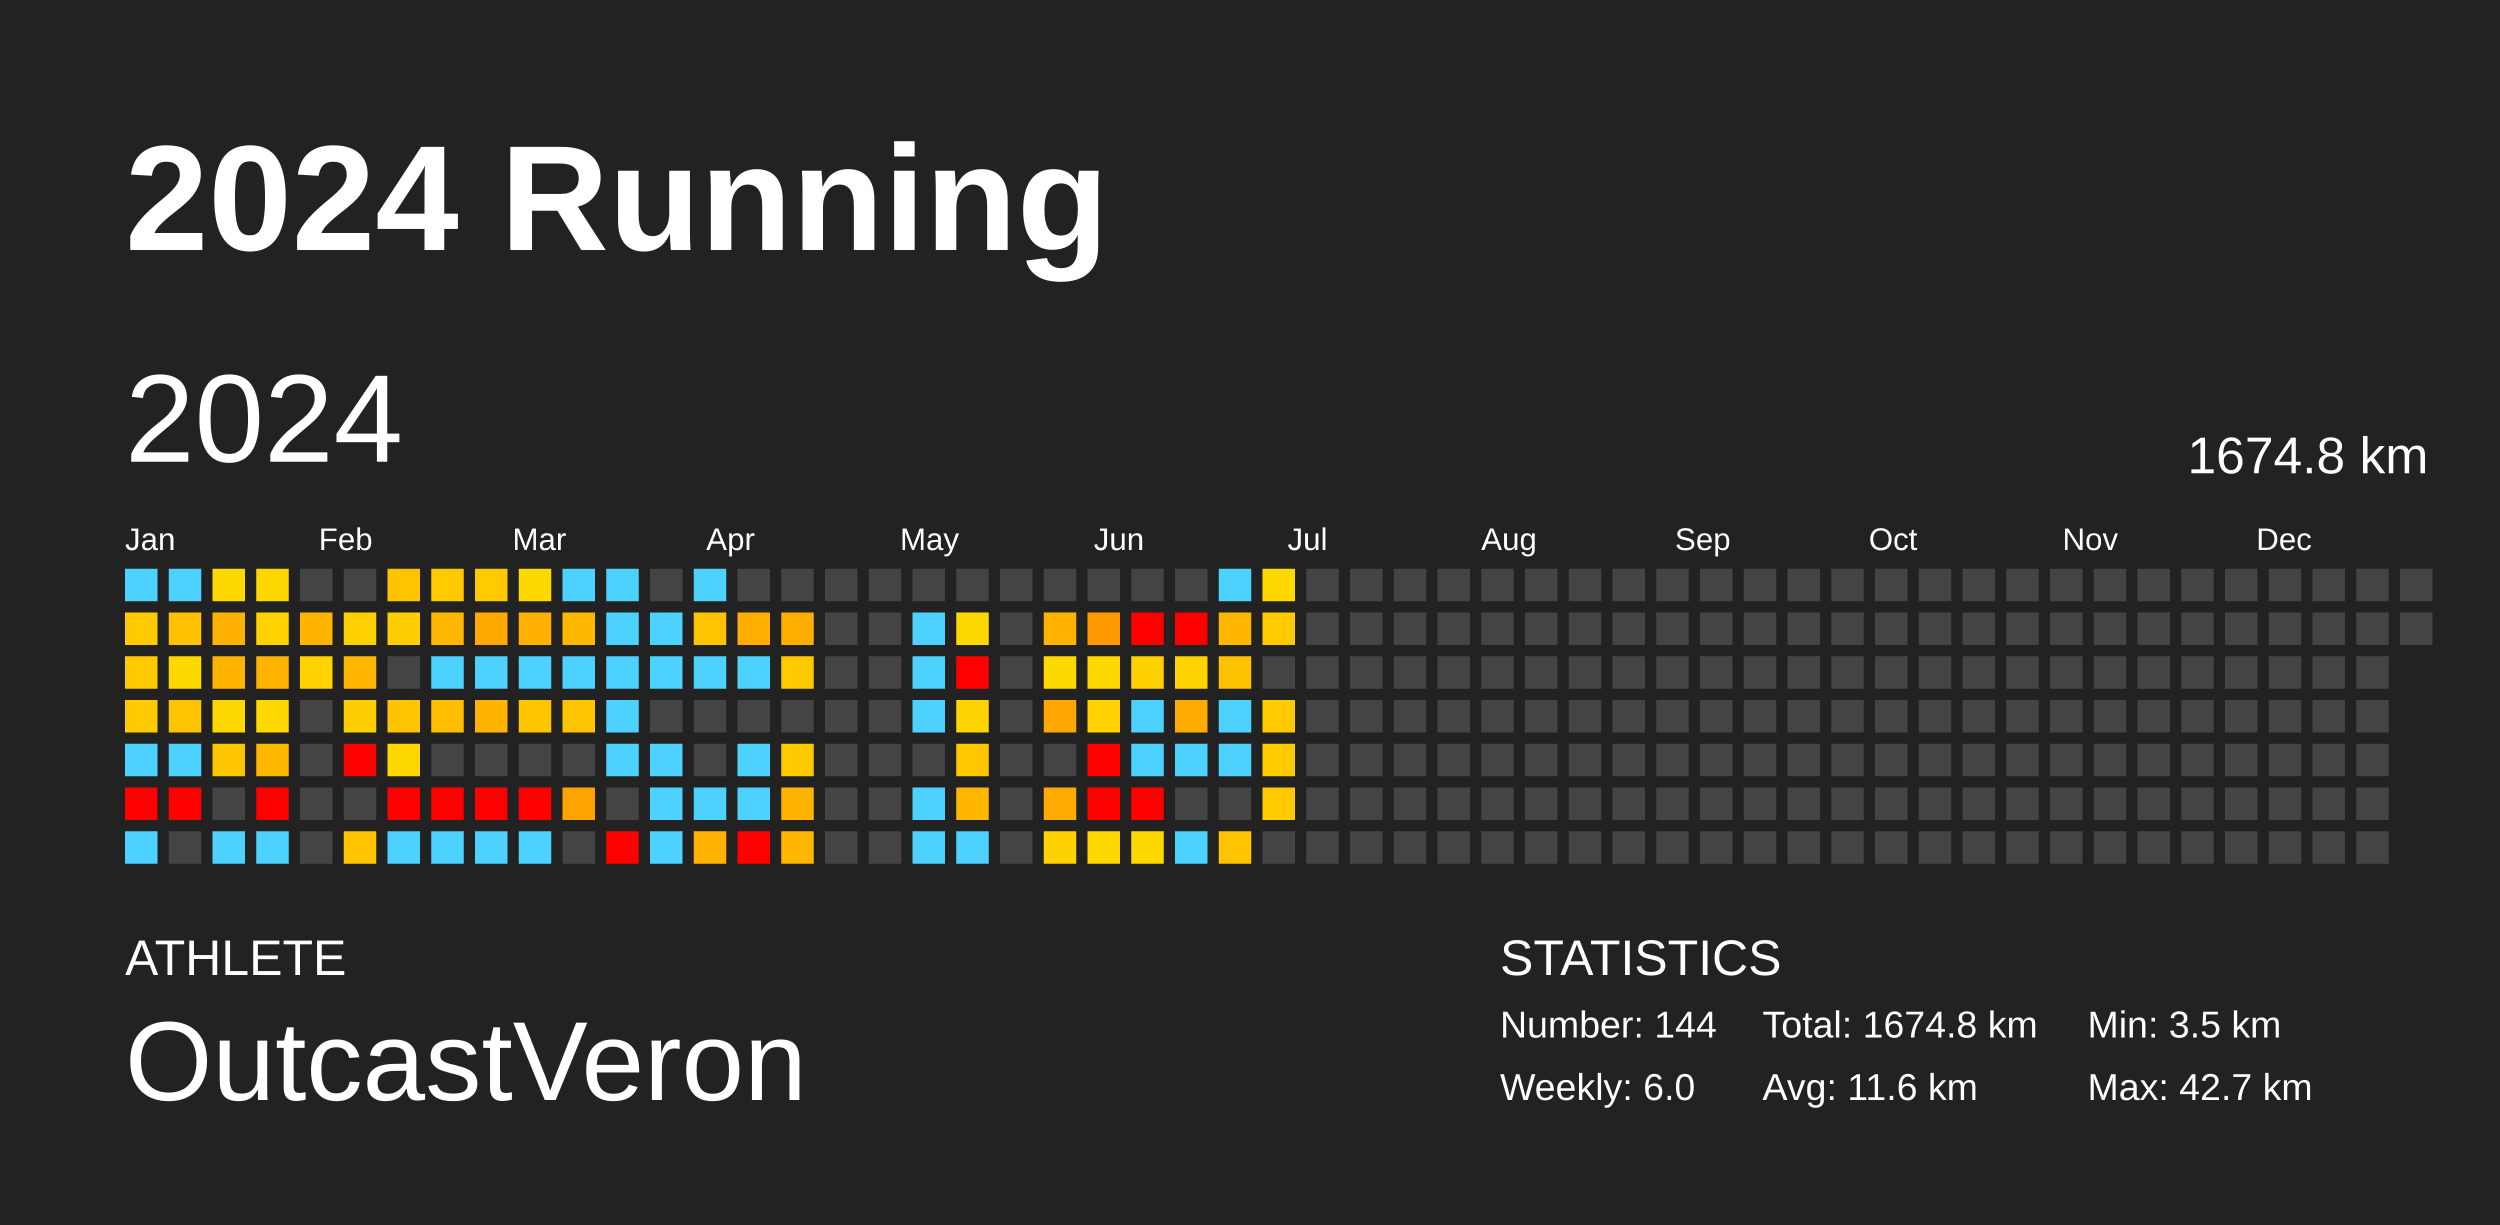
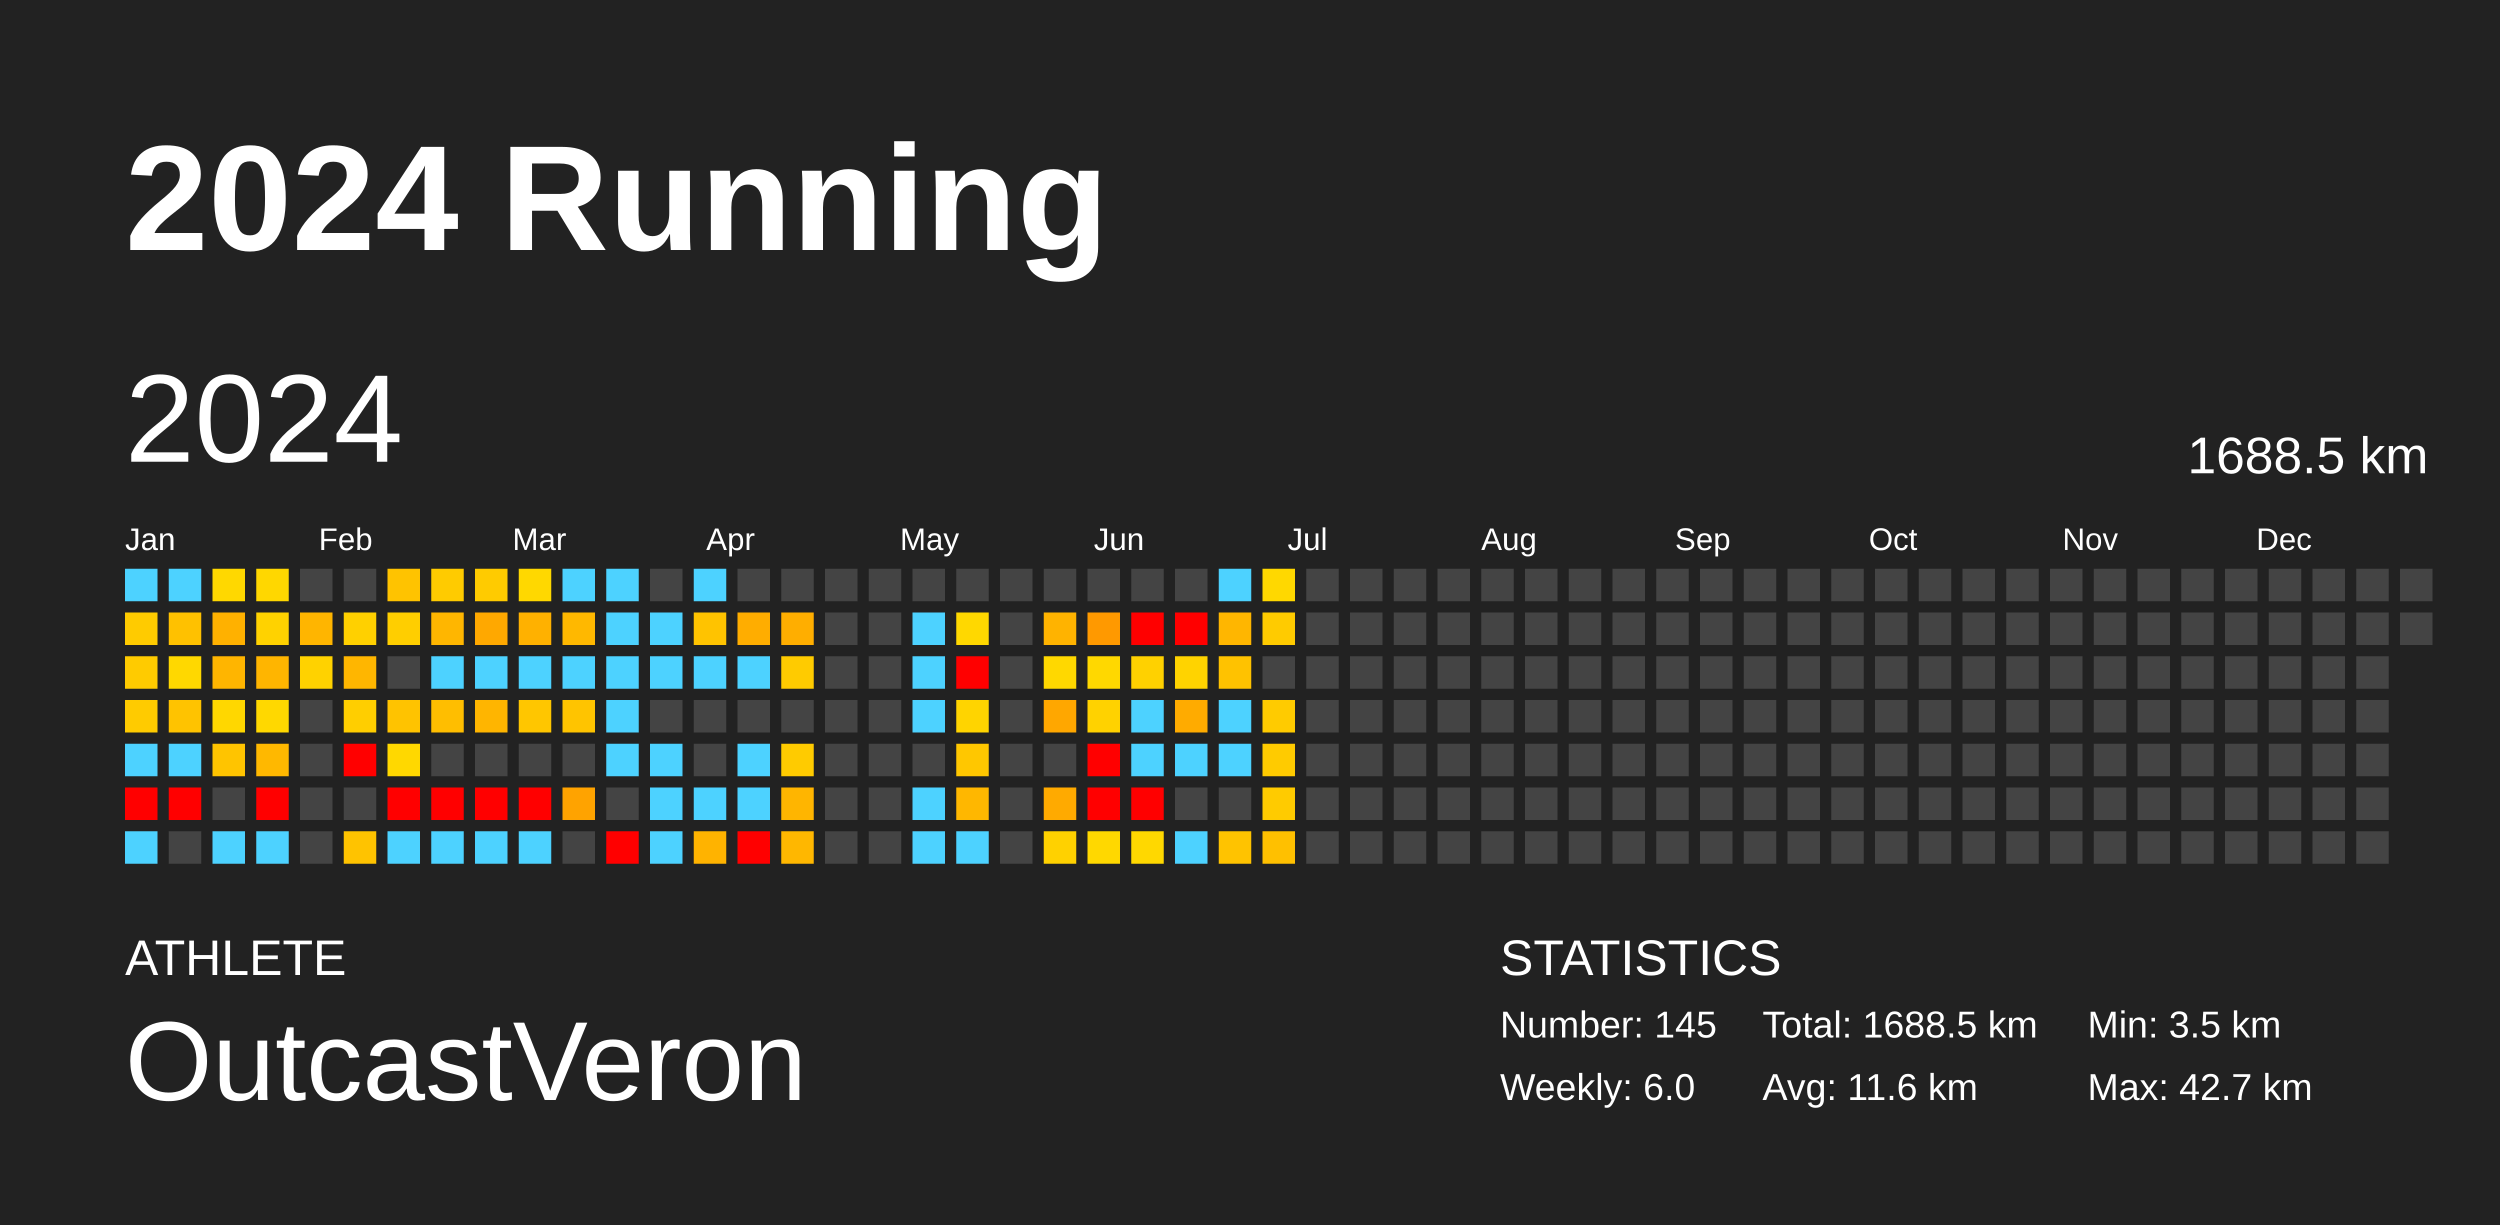
<svg xmlns="http://www.w3.org/2000/svg" baseProfile="full" height="98mm" version="1.1" viewBox="0,0,200,98" width="200mm">
  <defs />
  <rect fill="#222222" height="98" width="200" x="0" y="0" />
  <text fill="#FFFFFF" style="font-size:12px; font-family:Arial; font-weight:bold;" x="10" y="20">2024 Running</text>
  <text fill="#FFFFFF" style="font-size:4px; font-family:Arial" x="10" y="78">ATHLETE</text>
  <text fill="#FFFFFF" style="font-size:9px; font-family:Arial" x="10" y="88">OutcastVeron</text>
  <text fill="#FFFFFF" style="font-size:4px; font-family:Arial" x="120" y="78">STATISTICS</text>
-   <text fill="#FFFFFF" style="font-size:3px; font-family:Arial" x="120" y="83">Number: 144</text>
+   <text fill="#FFFFFF" style="font-size:3px; font-family:Arial" x="120" y="83">Number: 145</text>
  <text fill="#FFFFFF" style="font-size:3px; font-family:Arial" x="120" y="88">Weekly: 6.0</text>
-   <text fill="#FFFFFF" style="font-size:3px; font-family:Arial" x="141" y="83">Total: 1674.8 km</text>
+   <text fill="#FFFFFF" style="font-size:3px; font-family:Arial" x="141" y="83">Total: 1688.5 km</text>
  <text fill="#FFFFFF" style="font-size:3px; font-family:Arial" x="141" y="88">Avg: 11.6 km</text>
  <text fill="#FFFFFF" style="font-size:3px; font-family:Arial" x="167" y="83">Min: 3.5 km</text>
  <text fill="#FFFFFF" style="font-size:3px; font-family:Arial" x="167" y="88">Max: 42.7 km</text>
  <text dominant-baseline="hanging" fill="#FFFFFF" style="font-size:10.0px; font-family:Arial;" x="10" y="30">2024</text>
-   <text dominant-baseline="hanging" fill="#FFFFFF" style="font-size:4.125px; font-family:Arial;" x="175" y="35">1674.8 km</text>
+   <text dominant-baseline="hanging" fill="#FFFFFF" style="font-size:4.125px; font-family:Arial;" x="175" y="35">1688.5 km</text>
  <text fill="#FFFFFF" style="font-size:2.5px; font-family:Arial" x="10.0" y="44">Jan</text>
  <text fill="#FFFFFF" style="font-size:2.5px; font-family:Arial" x="25.5" y="44">Feb</text>
  <text fill="#FFFFFF" style="font-size:2.5px; font-family:Arial" x="41.0" y="44">Mar</text>
  <text fill="#FFFFFF" style="font-size:2.5px; font-family:Arial" x="56.5" y="44">Apr</text>
  <text fill="#FFFFFF" style="font-size:2.5px; font-family:Arial" x="72.0" y="44">May</text>
  <text fill="#FFFFFF" style="font-size:2.5px; font-family:Arial" x="87.5" y="44">Jun</text>
  <text fill="#FFFFFF" style="font-size:2.5px; font-family:Arial" x="103.0" y="44">Jul</text>
  <text fill="#FFFFFF" style="font-size:2.5px; font-family:Arial" x="118.5" y="44">Aug</text>
  <text fill="#FFFFFF" style="font-size:2.5px; font-family:Arial" x="134.0" y="44">Sep</text>
  <text fill="#FFFFFF" style="font-size:2.5px; font-family:Arial" x="149.5" y="44">Oct</text>
  <text fill="#FFFFFF" style="font-size:2.5px; font-family:Arial" x="165.0" y="44">Nov</text>
  <text fill="#FFFFFF" style="font-size:2.5px; font-family:Arial" x="180.5" y="44">Dec</text>
  <rect fill="#4dd2ff" height="2.6" width="2.6" x="10.0" y="45.5" />
  <rect fill="#ffcb00" height="2.6" width="2.6" x="10.0" y="49.0" />
  <rect fill="#ffcb00" height="2.6" width="2.6" x="10.0" y="52.5" />
  <rect fill="#ffcb00" height="2.6" width="2.6" x="10.0" y="56.0" />
  <rect fill="#4dd2ff" height="2.6" width="2.6" x="10.0" y="59.5" />
  <rect fill="red" height="2.6" width="2.6" x="10.0" y="63.0" />
  <rect fill="#4dd2ff" height="2.6" width="2.6" x="10.0" y="66.5" />
  <rect fill="#4dd2ff" height="2.6" width="2.6" x="13.5" y="45.5" />
  <rect fill="#ffc100" height="2.6" width="2.6" x="13.5" y="49.0" />
  <rect fill="#ffd800" height="2.6" width="2.6" x="13.5" y="52.5" />
  <rect fill="#ffc300" height="2.6" width="2.6" x="13.5" y="56.0" />
  <rect fill="#4dd2ff" height="2.6" width="2.6" x="13.5" y="59.5" />
  <rect fill="red" height="2.6" width="2.6" x="13.5" y="63.0" />
  <rect fill="#444444" height="2.6" width="2.6" x="13.5" y="66.5" />
  <rect fill="#ffd800" height="2.6" width="2.6" x="17.0" y="45.5" />
  <rect fill="#ffb100" height="2.6" width="2.6" x="17.0" y="49.0" />
  <rect fill="#ffb500" height="2.6" width="2.6" x="17.0" y="52.5" />
  <rect fill="#ffd700" height="2.6" width="2.6" x="17.0" y="56.0" />
  <rect fill="#ffc400" height="2.6" width="2.6" x="17.0" y="59.5" />
  <rect fill="#444444" height="2.6" width="2.6" x="17.0" y="63.0" />
  <rect fill="#4dd2ff" height="2.6" width="2.6" x="17.0" y="66.5" />
  <rect fill="#ffd700" height="2.6" width="2.6" x="20.5" y="45.5" />
  <rect fill="#ffd200" height="2.6" width="2.6" x="20.5" y="49.0" />
  <rect fill="#ffb500" height="2.6" width="2.6" x="20.5" y="52.5" />
  <rect fill="#ffd800" height="2.6" width="2.6" x="20.5" y="56.0" />
  <rect fill="#ffb800" height="2.6" width="2.6" x="20.5" y="59.5" />
  <rect fill="red" height="2.6" width="2.6" x="20.5" y="63.0" />
  <rect fill="#4dd2ff" height="2.6" width="2.6" x="20.5" y="66.5" />
  <rect fill="#444444" height="2.6" width="2.6" x="24.0" y="45.5" />
  <rect fill="#ffb500" height="2.6" width="2.6" x="24.0" y="49.0" />
  <rect fill="#ffd200" height="2.6" width="2.6" x="24.0" y="52.5" />
  <rect fill="#444444" height="2.6" width="2.6" x="24.0" y="56.0" />
  <rect fill="#444444" height="2.6" width="2.6" x="24.0" y="59.5" />
  <rect fill="#444444" height="2.6" width="2.6" x="24.0" y="63.0" />
  <rect fill="#444444" height="2.6" width="2.6" x="24.0" y="66.5" />
  <rect fill="#444444" height="2.6" width="2.6" x="27.5" y="45.5" />
  <rect fill="#ffd000" height="2.6" width="2.6" x="27.5" y="49.0" />
  <rect fill="#ffb600" height="2.6" width="2.6" x="27.5" y="52.5" />
  <rect fill="#ffce00" height="2.6" width="2.6" x="27.5" y="56.0" />
  <rect fill="red" height="2.6" width="2.6" x="27.5" y="59.5" />
  <rect fill="#444444" height="2.6" width="2.6" x="27.5" y="63.0" />
  <rect fill="#ffc300" height="2.6" width="2.6" x="27.5" y="66.5" />
  <rect fill="#ffc300" height="2.6" width="2.6" x="31.0" y="45.5" />
  <rect fill="#ffce00" height="2.6" width="2.6" x="31.0" y="49.0" />
  <rect fill="#444444" height="2.6" width="2.6" x="31.0" y="52.5" />
  <rect fill="#ffc300" height="2.6" width="2.6" x="31.0" y="56.0" />
  <rect fill="#ffd800" height="2.6" width="2.6" x="31.0" y="59.5" />
  <rect fill="red" height="2.6" width="2.6" x="31.0" y="63.0" />
  <rect fill="#4dd2ff" height="2.6" width="2.6" x="31.0" y="66.5" />
  <rect fill="#ffcb00" height="2.6" width="2.6" x="34.5" y="45.5" />
  <rect fill="#ffb600" height="2.6" width="2.6" x="34.5" y="49.0" />
  <rect fill="#4dd2ff" height="2.6" width="2.6" x="34.5" y="52.5" />
  <rect fill="#ffbe00" height="2.6" width="2.6" x="34.5" y="56.0" />
  <rect fill="#444444" height="2.6" width="2.6" x="34.5" y="59.5" />
  <rect fill="red" height="2.6" width="2.6" x="34.5" y="63.0" />
  <rect fill="#4dd2ff" height="2.6" width="2.6" x="34.5" y="66.5" />
  <rect fill="#ffcb00" height="2.6" width="2.6" x="38.0" y="45.5" />
  <rect fill="#ffa800" height="2.6" width="2.6" x="38.0" y="49.0" />
  <rect fill="#4dd2ff" height="2.6" width="2.6" x="38.0" y="52.5" />
  <rect fill="#ffb500" height="2.6" width="2.6" x="38.0" y="56.0" />
  <rect fill="#444444" height="2.6" width="2.6" x="38.0" y="59.5" />
  <rect fill="red" height="2.6" width="2.6" x="38.0" y="63.0" />
  <rect fill="#4dd2ff" height="2.6" width="2.6" x="38.0" y="66.5" />
  <rect fill="#ffd800" height="2.6" width="2.6" x="41.5" y="45.5" />
  <rect fill="#ffb100" height="2.6" width="2.6" x="41.5" y="49.0" />
  <rect fill="#4dd2ff" height="2.6" width="2.6" x="41.5" y="52.5" />
  <rect fill="#ffc600" height="2.6" width="2.6" x="41.5" y="56.0" />
  <rect fill="#444444" height="2.6" width="2.6" x="41.5" y="59.5" />
  <rect fill="red" height="2.6" width="2.6" x="41.5" y="63.0" />
  <rect fill="#4dd2ff" height="2.6" width="2.6" x="41.5" y="66.5" />
  <rect fill="#4dd2ff" height="2.6" width="2.6" x="45.0" y="45.5" />
  <rect fill="#ffb800" height="2.6" width="2.6" x="45.0" y="49.0" />
  <rect fill="#4dd2ff" height="2.6" width="2.6" x="45.0" y="52.5" />
  <rect fill="#ffc400" height="2.6" width="2.6" x="45.0" y="56.0" />
  <rect fill="#444444" height="2.6" width="2.6" x="45.0" y="59.5" />
  <rect fill="#ffa300" height="2.6" width="2.6" x="45.0" y="63.0" />
  <rect fill="#444444" height="2.6" width="2.6" x="45.0" y="66.5" />
  <rect fill="#4dd2ff" height="2.6" width="2.6" x="48.5" y="45.5" />
  <rect fill="#4dd2ff" height="2.6" width="2.6" x="48.5" y="49.0" />
  <rect fill="#4dd2ff" height="2.6" width="2.6" x="48.5" y="52.5" />
  <rect fill="#4dd2ff" height="2.6" width="2.6" x="48.5" y="56.0" />
  <rect fill="#4dd2ff" height="2.6" width="2.6" x="48.5" y="59.5" />
  <rect fill="#444444" height="2.6" width="2.6" x="48.5" y="63.0" />
  <rect fill="red" height="2.6" width="2.6" x="48.5" y="66.5" />
  <rect fill="#444444" height="2.6" width="2.6" x="52.0" y="45.5" />
  <rect fill="#4dd2ff" height="2.6" width="2.6" x="52.0" y="49.0" />
  <rect fill="#4dd2ff" height="2.6" width="2.6" x="52.0" y="52.5" />
  <rect fill="#444444" height="2.6" width="2.6" x="52.0" y="56.0" />
  <rect fill="#4dd2ff" height="2.6" width="2.6" x="52.0" y="59.5" />
  <rect fill="#4dd2ff" height="2.6" width="2.6" x="52.0" y="63.0" />
  <rect fill="#4dd2ff" height="2.6" width="2.6" x="52.0" y="66.5" />
  <rect fill="#4dd2ff" height="2.6" width="2.6" x="55.5" y="45.5" />
  <rect fill="#ffc300" height="2.6" width="2.6" x="55.5" y="49.0" />
  <rect fill="#4dd2ff" height="2.6" width="2.6" x="55.5" y="52.5" />
  <rect fill="#444444" height="2.6" width="2.6" x="55.5" y="56.0" />
  <rect fill="#444444" height="2.6" width="2.6" x="55.5" y="59.5" />
  <rect fill="#4dd2ff" height="2.6" width="2.6" x="55.5" y="63.0" />
  <rect fill="#ffb300" height="2.6" width="2.6" x="55.5" y="66.5" />
  <rect fill="#444444" height="2.6" width="2.6" x="59.0" y="45.5" />
  <rect fill="#ffad00" height="2.6" width="2.6" x="59.0" y="49.0" />
  <rect fill="#4dd2ff" height="2.6" width="2.6" x="59.0" y="52.5" />
  <rect fill="#444444" height="2.6" width="2.6" x="59.0" y="56.0" />
  <rect fill="#4dd2ff" height="2.6" width="2.6" x="59.0" y="59.5" />
  <rect fill="#4dd2ff" height="2.6" width="2.6" x="59.0" y="63.0" />
  <rect fill="red" height="2.6" width="2.6" x="59.0" y="66.5" />
  <rect fill="#444444" height="2.6" width="2.6" x="62.5" y="45.5" />
  <rect fill="#ffae00" height="2.6" width="2.6" x="62.5" y="49.0" />
  <rect fill="#ffcb00" height="2.6" width="2.6" x="62.5" y="52.5" />
  <rect fill="#444444" height="2.6" width="2.6" x="62.5" y="56.0" />
  <rect fill="#ffcb00" height="2.6" width="2.6" x="62.5" y="59.5" />
  <rect fill="#ffb500" height="2.6" width="2.6" x="62.5" y="63.0" />
  <rect fill="#ffb700" height="2.6" width="2.6" x="62.5" y="66.5" />
  <rect fill="#444444" height="2.6" width="2.6" x="66.0" y="45.5" />
  <rect fill="#444444" height="2.6" width="2.6" x="66.0" y="49.0" />
  <rect fill="#444444" height="2.6" width="2.6" x="66.0" y="52.5" />
  <rect fill="#444444" height="2.6" width="2.6" x="66.0" y="56.0" />
  <rect fill="#444444" height="2.6" width="2.6" x="66.0" y="59.5" />
  <rect fill="#444444" height="2.6" width="2.6" x="66.0" y="63.0" />
  <rect fill="#444444" height="2.6" width="2.6" x="66.0" y="66.5" />
  <rect fill="#444444" height="2.6" width="2.6" x="69.5" y="45.5" />
  <rect fill="#444444" height="2.6" width="2.6" x="69.5" y="49.0" />
  <rect fill="#444444" height="2.6" width="2.6" x="69.5" y="52.5" />
  <rect fill="#444444" height="2.6" width="2.6" x="69.5" y="56.0" />
  <rect fill="#444444" height="2.6" width="2.6" x="69.5" y="59.5" />
  <rect fill="#444444" height="2.6" width="2.6" x="69.5" y="63.0" />
  <rect fill="#444444" height="2.6" width="2.6" x="69.5" y="66.5" />
  <rect fill="#444444" height="2.6" width="2.6" x="73.0" y="45.5" />
  <rect fill="#4dd2ff" height="2.6" width="2.6" x="73.0" y="49.0" />
  <rect fill="#4dd2ff" height="2.6" width="2.6" x="73.0" y="52.5" />
  <rect fill="#4dd2ff" height="2.6" width="2.6" x="73.0" y="56.0" />
  <rect fill="#444444" height="2.6" width="2.6" x="73.0" y="59.5" />
  <rect fill="#4dd2ff" height="2.6" width="2.6" x="73.0" y="63.0" />
  <rect fill="#4dd2ff" height="2.6" width="2.6" x="73.0" y="66.5" />
  <rect fill="#444444" height="2.6" width="2.6" x="76.5" y="45.5" />
  <rect fill="#ffd800" height="2.6" width="2.6" x="76.5" y="49.0" />
  <rect fill="red" height="2.6" width="2.6" x="76.5" y="52.5" />
  <rect fill="#ffd400" height="2.6" width="2.6" x="76.5" y="56.0" />
  <rect fill="#ffc700" height="2.6" width="2.6" x="76.5" y="59.5" />
  <rect fill="#ffb700" height="2.6" width="2.6" x="76.5" y="63.0" />
  <rect fill="#4dd2ff" height="2.6" width="2.6" x="76.5" y="66.5" />
  <rect fill="#444444" height="2.6" width="2.6" x="80.0" y="45.5" />
  <rect fill="#444444" height="2.6" width="2.6" x="80.0" y="49.0" />
  <rect fill="#444444" height="2.6" width="2.6" x="80.0" y="52.5" />
  <rect fill="#444444" height="2.6" width="2.6" x="80.0" y="56.0" />
  <rect fill="#444444" height="2.6" width="2.6" x="80.0" y="59.5" />
  <rect fill="#444444" height="2.6" width="2.6" x="80.0" y="63.0" />
  <rect fill="#444444" height="2.6" width="2.6" x="80.0" y="66.5" />
  <rect fill="#444444" height="2.6" width="2.6" x="83.5" y="45.5" />
  <rect fill="#ffb300" height="2.6" width="2.6" x="83.5" y="49.0" />
  <rect fill="#ffd800" height="2.6" width="2.6" x="83.5" y="52.5" />
  <rect fill="#ffa700" height="2.6" width="2.6" x="83.5" y="56.0" />
  <rect fill="#444444" height="2.6" width="2.6" x="83.5" y="59.5" />
  <rect fill="#ffaa00" height="2.6" width="2.6" x="83.5" y="63.0" />
  <rect fill="#ffd100" height="2.6" width="2.6" x="83.5" y="66.5" />
  <rect fill="#444444" height="2.6" width="2.6" x="87.0" y="45.5" />
  <rect fill="#ff9900" height="2.6" width="2.6" x="87.0" y="49.0" />
  <rect fill="#ffd800" height="2.6" width="2.6" x="87.0" y="52.5" />
  <rect fill="#ffd200" height="2.6" width="2.6" x="87.0" y="56.0" />
  <rect fill="red" height="2.6" width="2.6" x="87.0" y="59.5" />
  <rect fill="red" height="2.6" width="2.6" x="87.0" y="63.0" />
  <rect fill="#ffd800" height="2.6" width="2.6" x="87.0" y="66.5" />
  <rect fill="#444444" height="2.6" width="2.6" x="90.5" y="45.5" />
  <rect fill="red" height="2.6" width="2.6" x="90.5" y="49.0" />
  <rect fill="#ffd100" height="2.6" width="2.6" x="90.5" y="52.5" />
  <rect fill="#4dd2ff" height="2.6" width="2.6" x="90.5" y="56.0" />
  <rect fill="#4dd2ff" height="2.6" width="2.6" x="90.5" y="59.5" />
  <rect fill="red" height="2.6" width="2.6" x="90.5" y="63.0" />
  <rect fill="#ffd800" height="2.6" width="2.6" x="90.5" y="66.5" />
  <rect fill="#444444" height="2.6" width="2.6" x="94.0" y="45.5" />
  <rect fill="red" height="2.6" width="2.6" x="94.0" y="49.0" />
  <rect fill="#ffd300" height="2.6" width="2.6" x="94.0" y="52.5" />
  <rect fill="#ffab00" height="2.6" width="2.6" x="94.0" y="56.0" />
  <rect fill="#4dd2ff" height="2.6" width="2.6" x="94.0" y="59.5" />
  <rect fill="#444444" height="2.6" width="2.6" x="94.0" y="63.0" />
  <rect fill="#4dd2ff" height="2.6" width="2.6" x="94.0" y="66.5" />
  <rect fill="#4dd2ff" height="2.6" width="2.6" x="97.5" y="45.5" />
  <rect fill="#ffb600" height="2.6" width="2.6" x="97.5" y="49.0" />
  <rect fill="#ffc200" height="2.6" width="2.6" x="97.5" y="52.5" />
  <rect fill="#4dd2ff" height="2.6" width="2.6" x="97.5" y="56.0" />
  <rect fill="#4dd2ff" height="2.6" width="2.6" x="97.5" y="59.5" />
  <rect fill="#444444" height="2.6" width="2.6" x="97.5" y="63.0" />
  <rect fill="#ffc300" height="2.6" width="2.6" x="97.5" y="66.5" />
  <rect fill="#ffd800" height="2.6" width="2.6" x="101.0" y="45.5" />
  <rect fill="#ffcb00" height="2.6" width="2.6" x="101.0" y="49.0" />
  <rect fill="#444444" height="2.6" width="2.6" x="101.0" y="52.5" />
  <rect fill="#ffcb00" height="2.6" width="2.6" x="101.0" y="56.0" />
  <rect fill="#ffcb00" height="2.6" width="2.6" x="101.0" y="59.5" />
  <rect fill="#ffcb00" height="2.6" width="2.6" x="101.0" y="63.0" />
-   <rect fill="#444444" height="2.6" width="2.6" x="101.0" y="66.5" />
+   <rect fill="#ffc000" height="2.6" width="2.6" x="101.0" y="66.5" />
  <rect fill="#444444" height="2.6" width="2.6" x="104.5" y="45.5" />
  <rect fill="#444444" height="2.6" width="2.6" x="104.5" y="49.0" />
  <rect fill="#444444" height="2.6" width="2.6" x="104.5" y="52.5" />
  <rect fill="#444444" height="2.6" width="2.6" x="104.5" y="56.0" />
  <rect fill="#444444" height="2.6" width="2.6" x="104.5" y="59.5" />
  <rect fill="#444444" height="2.6" width="2.6" x="104.5" y="63.0" />
  <rect fill="#444444" height="2.6" width="2.6" x="104.5" y="66.5" />
  <rect fill="#444444" height="2.6" width="2.6" x="108.0" y="45.5" />
  <rect fill="#444444" height="2.6" width="2.6" x="108.0" y="49.0" />
  <rect fill="#444444" height="2.6" width="2.6" x="108.0" y="52.5" />
  <rect fill="#444444" height="2.6" width="2.6" x="108.0" y="56.0" />
  <rect fill="#444444" height="2.6" width="2.6" x="108.0" y="59.5" />
  <rect fill="#444444" height="2.6" width="2.6" x="108.0" y="63.0" />
  <rect fill="#444444" height="2.6" width="2.6" x="108.0" y="66.5" />
  <rect fill="#444444" height="2.6" width="2.6" x="111.5" y="45.5" />
  <rect fill="#444444" height="2.6" width="2.6" x="111.5" y="49.0" />
  <rect fill="#444444" height="2.6" width="2.6" x="111.5" y="52.5" />
  <rect fill="#444444" height="2.6" width="2.6" x="111.5" y="56.0" />
  <rect fill="#444444" height="2.6" width="2.6" x="111.5" y="59.5" />
  <rect fill="#444444" height="2.6" width="2.6" x="111.5" y="63.0" />
  <rect fill="#444444" height="2.6" width="2.6" x="111.5" y="66.5" />
  <rect fill="#444444" height="2.6" width="2.6" x="115.0" y="45.5" />
  <rect fill="#444444" height="2.6" width="2.6" x="115.0" y="49.0" />
  <rect fill="#444444" height="2.6" width="2.6" x="115.0" y="52.5" />
  <rect fill="#444444" height="2.6" width="2.6" x="115.0" y="56.0" />
  <rect fill="#444444" height="2.6" width="2.6" x="115.0" y="59.5" />
  <rect fill="#444444" height="2.6" width="2.6" x="115.0" y="63.0" />
  <rect fill="#444444" height="2.6" width="2.6" x="115.0" y="66.5" />
  <rect fill="#444444" height="2.6" width="2.6" x="118.5" y="45.5" />
  <rect fill="#444444" height="2.6" width="2.6" x="118.5" y="49.0" />
  <rect fill="#444444" height="2.6" width="2.6" x="118.5" y="52.5" />
  <rect fill="#444444" height="2.6" width="2.6" x="118.5" y="56.0" />
  <rect fill="#444444" height="2.6" width="2.6" x="118.5" y="59.5" />
  <rect fill="#444444" height="2.6" width="2.6" x="118.5" y="63.0" />
  <rect fill="#444444" height="2.6" width="2.6" x="118.5" y="66.5" />
  <rect fill="#444444" height="2.6" width="2.6" x="122.0" y="45.5" />
  <rect fill="#444444" height="2.6" width="2.6" x="122.0" y="49.0" />
  <rect fill="#444444" height="2.6" width="2.6" x="122.0" y="52.5" />
  <rect fill="#444444" height="2.6" width="2.6" x="122.0" y="56.0" />
  <rect fill="#444444" height="2.6" width="2.6" x="122.0" y="59.5" />
  <rect fill="#444444" height="2.6" width="2.6" x="122.0" y="63.0" />
  <rect fill="#444444" height="2.6" width="2.6" x="122.0" y="66.5" />
  <rect fill="#444444" height="2.6" width="2.6" x="125.5" y="45.5" />
  <rect fill="#444444" height="2.6" width="2.6" x="125.5" y="49.0" />
  <rect fill="#444444" height="2.6" width="2.6" x="125.5" y="52.5" />
  <rect fill="#444444" height="2.6" width="2.6" x="125.5" y="56.0" />
  <rect fill="#444444" height="2.6" width="2.6" x="125.5" y="59.5" />
  <rect fill="#444444" height="2.6" width="2.6" x="125.5" y="63.0" />
  <rect fill="#444444" height="2.6" width="2.6" x="125.5" y="66.5" />
  <rect fill="#444444" height="2.6" width="2.6" x="129.0" y="45.5" />
  <rect fill="#444444" height="2.6" width="2.6" x="129.0" y="49.0" />
  <rect fill="#444444" height="2.6" width="2.6" x="129.0" y="52.5" />
  <rect fill="#444444" height="2.6" width="2.6" x="129.0" y="56.0" />
  <rect fill="#444444" height="2.6" width="2.6" x="129.0" y="59.5" />
  <rect fill="#444444" height="2.6" width="2.6" x="129.0" y="63.0" />
  <rect fill="#444444" height="2.6" width="2.6" x="129.0" y="66.5" />
  <rect fill="#444444" height="2.6" width="2.6" x="132.5" y="45.5" />
  <rect fill="#444444" height="2.6" width="2.6" x="132.5" y="49.0" />
  <rect fill="#444444" height="2.6" width="2.6" x="132.5" y="52.5" />
  <rect fill="#444444" height="2.6" width="2.6" x="132.5" y="56.0" />
  <rect fill="#444444" height="2.6" width="2.6" x="132.5" y="59.5" />
  <rect fill="#444444" height="2.6" width="2.6" x="132.5" y="63.0" />
  <rect fill="#444444" height="2.6" width="2.6" x="132.5" y="66.5" />
  <rect fill="#444444" height="2.6" width="2.6" x="136.0" y="45.5" />
  <rect fill="#444444" height="2.6" width="2.6" x="136.0" y="49.0" />
  <rect fill="#444444" height="2.6" width="2.6" x="136.0" y="52.5" />
  <rect fill="#444444" height="2.6" width="2.6" x="136.0" y="56.0" />
  <rect fill="#444444" height="2.6" width="2.6" x="136.0" y="59.5" />
  <rect fill="#444444" height="2.6" width="2.6" x="136.0" y="63.0" />
  <rect fill="#444444" height="2.6" width="2.6" x="136.0" y="66.5" />
  <rect fill="#444444" height="2.6" width="2.6" x="139.5" y="45.5" />
  <rect fill="#444444" height="2.6" width="2.6" x="139.5" y="49.0" />
  <rect fill="#444444" height="2.6" width="2.6" x="139.5" y="52.5" />
  <rect fill="#444444" height="2.6" width="2.6" x="139.5" y="56.0" />
  <rect fill="#444444" height="2.6" width="2.6" x="139.5" y="59.5" />
  <rect fill="#444444" height="2.6" width="2.6" x="139.5" y="63.0" />
  <rect fill="#444444" height="2.6" width="2.6" x="139.5" y="66.5" />
  <rect fill="#444444" height="2.6" width="2.6" x="143.0" y="45.5" />
  <rect fill="#444444" height="2.6" width="2.6" x="143.0" y="49.0" />
  <rect fill="#444444" height="2.6" width="2.6" x="143.0" y="52.5" />
  <rect fill="#444444" height="2.6" width="2.6" x="143.0" y="56.0" />
  <rect fill="#444444" height="2.6" width="2.6" x="143.0" y="59.5" />
  <rect fill="#444444" height="2.6" width="2.6" x="143.0" y="63.0" />
  <rect fill="#444444" height="2.6" width="2.6" x="143.0" y="66.5" />
  <rect fill="#444444" height="2.6" width="2.6" x="146.5" y="45.5" />
  <rect fill="#444444" height="2.6" width="2.6" x="146.5" y="49.0" />
  <rect fill="#444444" height="2.6" width="2.6" x="146.5" y="52.5" />
  <rect fill="#444444" height="2.6" width="2.6" x="146.5" y="56.0" />
  <rect fill="#444444" height="2.6" width="2.6" x="146.5" y="59.5" />
  <rect fill="#444444" height="2.6" width="2.6" x="146.5" y="63.0" />
  <rect fill="#444444" height="2.6" width="2.6" x="146.5" y="66.5" />
  <rect fill="#444444" height="2.6" width="2.6" x="150.0" y="45.5" />
  <rect fill="#444444" height="2.6" width="2.6" x="150.0" y="49.0" />
  <rect fill="#444444" height="2.6" width="2.6" x="150.0" y="52.5" />
  <rect fill="#444444" height="2.6" width="2.6" x="150.0" y="56.0" />
  <rect fill="#444444" height="2.6" width="2.6" x="150.0" y="59.5" />
  <rect fill="#444444" height="2.6" width="2.6" x="150.0" y="63.0" />
  <rect fill="#444444" height="2.6" width="2.6" x="150.0" y="66.5" />
  <rect fill="#444444" height="2.6" width="2.6" x="153.5" y="45.5" />
  <rect fill="#444444" height="2.6" width="2.6" x="153.5" y="49.0" />
  <rect fill="#444444" height="2.6" width="2.6" x="153.5" y="52.5" />
  <rect fill="#444444" height="2.6" width="2.6" x="153.5" y="56.0" />
  <rect fill="#444444" height="2.6" width="2.6" x="153.5" y="59.5" />
  <rect fill="#444444" height="2.6" width="2.6" x="153.5" y="63.0" />
  <rect fill="#444444" height="2.6" width="2.6" x="153.5" y="66.5" />
  <rect fill="#444444" height="2.6" width="2.6" x="157.0" y="45.5" />
  <rect fill="#444444" height="2.6" width="2.6" x="157.0" y="49.0" />
  <rect fill="#444444" height="2.6" width="2.6" x="157.0" y="52.5" />
  <rect fill="#444444" height="2.6" width="2.6" x="157.0" y="56.0" />
  <rect fill="#444444" height="2.6" width="2.6" x="157.0" y="59.5" />
  <rect fill="#444444" height="2.6" width="2.6" x="157.0" y="63.0" />
  <rect fill="#444444" height="2.6" width="2.6" x="157.0" y="66.5" />
  <rect fill="#444444" height="2.6" width="2.6" x="160.5" y="45.5" />
  <rect fill="#444444" height="2.6" width="2.6" x="160.5" y="49.0" />
  <rect fill="#444444" height="2.6" width="2.6" x="160.5" y="52.5" />
  <rect fill="#444444" height="2.6" width="2.6" x="160.5" y="56.0" />
  <rect fill="#444444" height="2.6" width="2.6" x="160.5" y="59.5" />
  <rect fill="#444444" height="2.6" width="2.6" x="160.5" y="63.0" />
  <rect fill="#444444" height="2.6" width="2.6" x="160.5" y="66.5" />
  <rect fill="#444444" height="2.6" width="2.6" x="164.0" y="45.5" />
  <rect fill="#444444" height="2.6" width="2.6" x="164.0" y="49.0" />
  <rect fill="#444444" height="2.6" width="2.6" x="164.0" y="52.5" />
  <rect fill="#444444" height="2.6" width="2.6" x="164.0" y="56.0" />
  <rect fill="#444444" height="2.6" width="2.6" x="164.0" y="59.5" />
  <rect fill="#444444" height="2.6" width="2.6" x="164.0" y="63.0" />
  <rect fill="#444444" height="2.6" width="2.6" x="164.0" y="66.5" />
  <rect fill="#444444" height="2.6" width="2.6" x="167.5" y="45.5" />
  <rect fill="#444444" height="2.6" width="2.6" x="167.5" y="49.0" />
  <rect fill="#444444" height="2.6" width="2.6" x="167.5" y="52.5" />
  <rect fill="#444444" height="2.6" width="2.6" x="167.5" y="56.0" />
  <rect fill="#444444" height="2.6" width="2.6" x="167.5" y="59.5" />
  <rect fill="#444444" height="2.6" width="2.6" x="167.5" y="63.0" />
  <rect fill="#444444" height="2.6" width="2.6" x="167.5" y="66.5" />
  <rect fill="#444444" height="2.6" width="2.6" x="171.0" y="45.5" />
  <rect fill="#444444" height="2.6" width="2.6" x="171.0" y="49.0" />
  <rect fill="#444444" height="2.6" width="2.6" x="171.0" y="52.5" />
  <rect fill="#444444" height="2.6" width="2.6" x="171.0" y="56.0" />
  <rect fill="#444444" height="2.6" width="2.6" x="171.0" y="59.5" />
  <rect fill="#444444" height="2.6" width="2.6" x="171.0" y="63.0" />
  <rect fill="#444444" height="2.6" width="2.6" x="171.0" y="66.5" />
  <rect fill="#444444" height="2.6" width="2.6" x="174.5" y="45.5" />
  <rect fill="#444444" height="2.6" width="2.6" x="174.5" y="49.0" />
  <rect fill="#444444" height="2.6" width="2.6" x="174.5" y="52.5" />
  <rect fill="#444444" height="2.6" width="2.6" x="174.5" y="56.0" />
  <rect fill="#444444" height="2.6" width="2.6" x="174.5" y="59.5" />
  <rect fill="#444444" height="2.6" width="2.6" x="174.5" y="63.0" />
  <rect fill="#444444" height="2.6" width="2.6" x="174.5" y="66.5" />
  <rect fill="#444444" height="2.6" width="2.6" x="178.0" y="45.5" />
  <rect fill="#444444" height="2.6" width="2.6" x="178.0" y="49.0" />
  <rect fill="#444444" height="2.6" width="2.6" x="178.0" y="52.5" />
  <rect fill="#444444" height="2.6" width="2.6" x="178.0" y="56.0" />
  <rect fill="#444444" height="2.6" width="2.6" x="178.0" y="59.5" />
  <rect fill="#444444" height="2.6" width="2.6" x="178.0" y="63.0" />
  <rect fill="#444444" height="2.6" width="2.6" x="178.0" y="66.5" />
  <rect fill="#444444" height="2.6" width="2.6" x="181.5" y="45.5" />
  <rect fill="#444444" height="2.6" width="2.6" x="181.5" y="49.0" />
  <rect fill="#444444" height="2.6" width="2.6" x="181.5" y="52.5" />
  <rect fill="#444444" height="2.6" width="2.6" x="181.5" y="56.0" />
  <rect fill="#444444" height="2.6" width="2.6" x="181.5" y="59.5" />
  <rect fill="#444444" height="2.6" width="2.6" x="181.5" y="63.0" />
  <rect fill="#444444" height="2.6" width="2.6" x="181.5" y="66.5" />
  <rect fill="#444444" height="2.6" width="2.6" x="185.0" y="45.5" />
  <rect fill="#444444" height="2.6" width="2.6" x="185.0" y="49.0" />
  <rect fill="#444444" height="2.6" width="2.6" x="185.0" y="52.5" />
  <rect fill="#444444" height="2.6" width="2.6" x="185.0" y="56.0" />
  <rect fill="#444444" height="2.6" width="2.6" x="185.0" y="59.5" />
  <rect fill="#444444" height="2.6" width="2.6" x="185.0" y="63.0" />
  <rect fill="#444444" height="2.6" width="2.6" x="185.0" y="66.5" />
  <rect fill="#444444" height="2.6" width="2.6" x="188.5" y="45.5" />
  <rect fill="#444444" height="2.6" width="2.6" x="188.5" y="49.0" />
  <rect fill="#444444" height="2.6" width="2.6" x="188.5" y="52.5" />
  <rect fill="#444444" height="2.6" width="2.6" x="188.5" y="56.0" />
  <rect fill="#444444" height="2.6" width="2.6" x="188.5" y="59.5" />
  <rect fill="#444444" height="2.6" width="2.6" x="188.5" y="63.0" />
  <rect fill="#444444" height="2.6" width="2.6" x="188.5" y="66.5" />
  <rect fill="#444444" height="2.6" width="2.6" x="192.0" y="45.5" />
  <rect fill="#444444" height="2.6" width="2.6" x="192.0" y="49.0" />
</svg>
